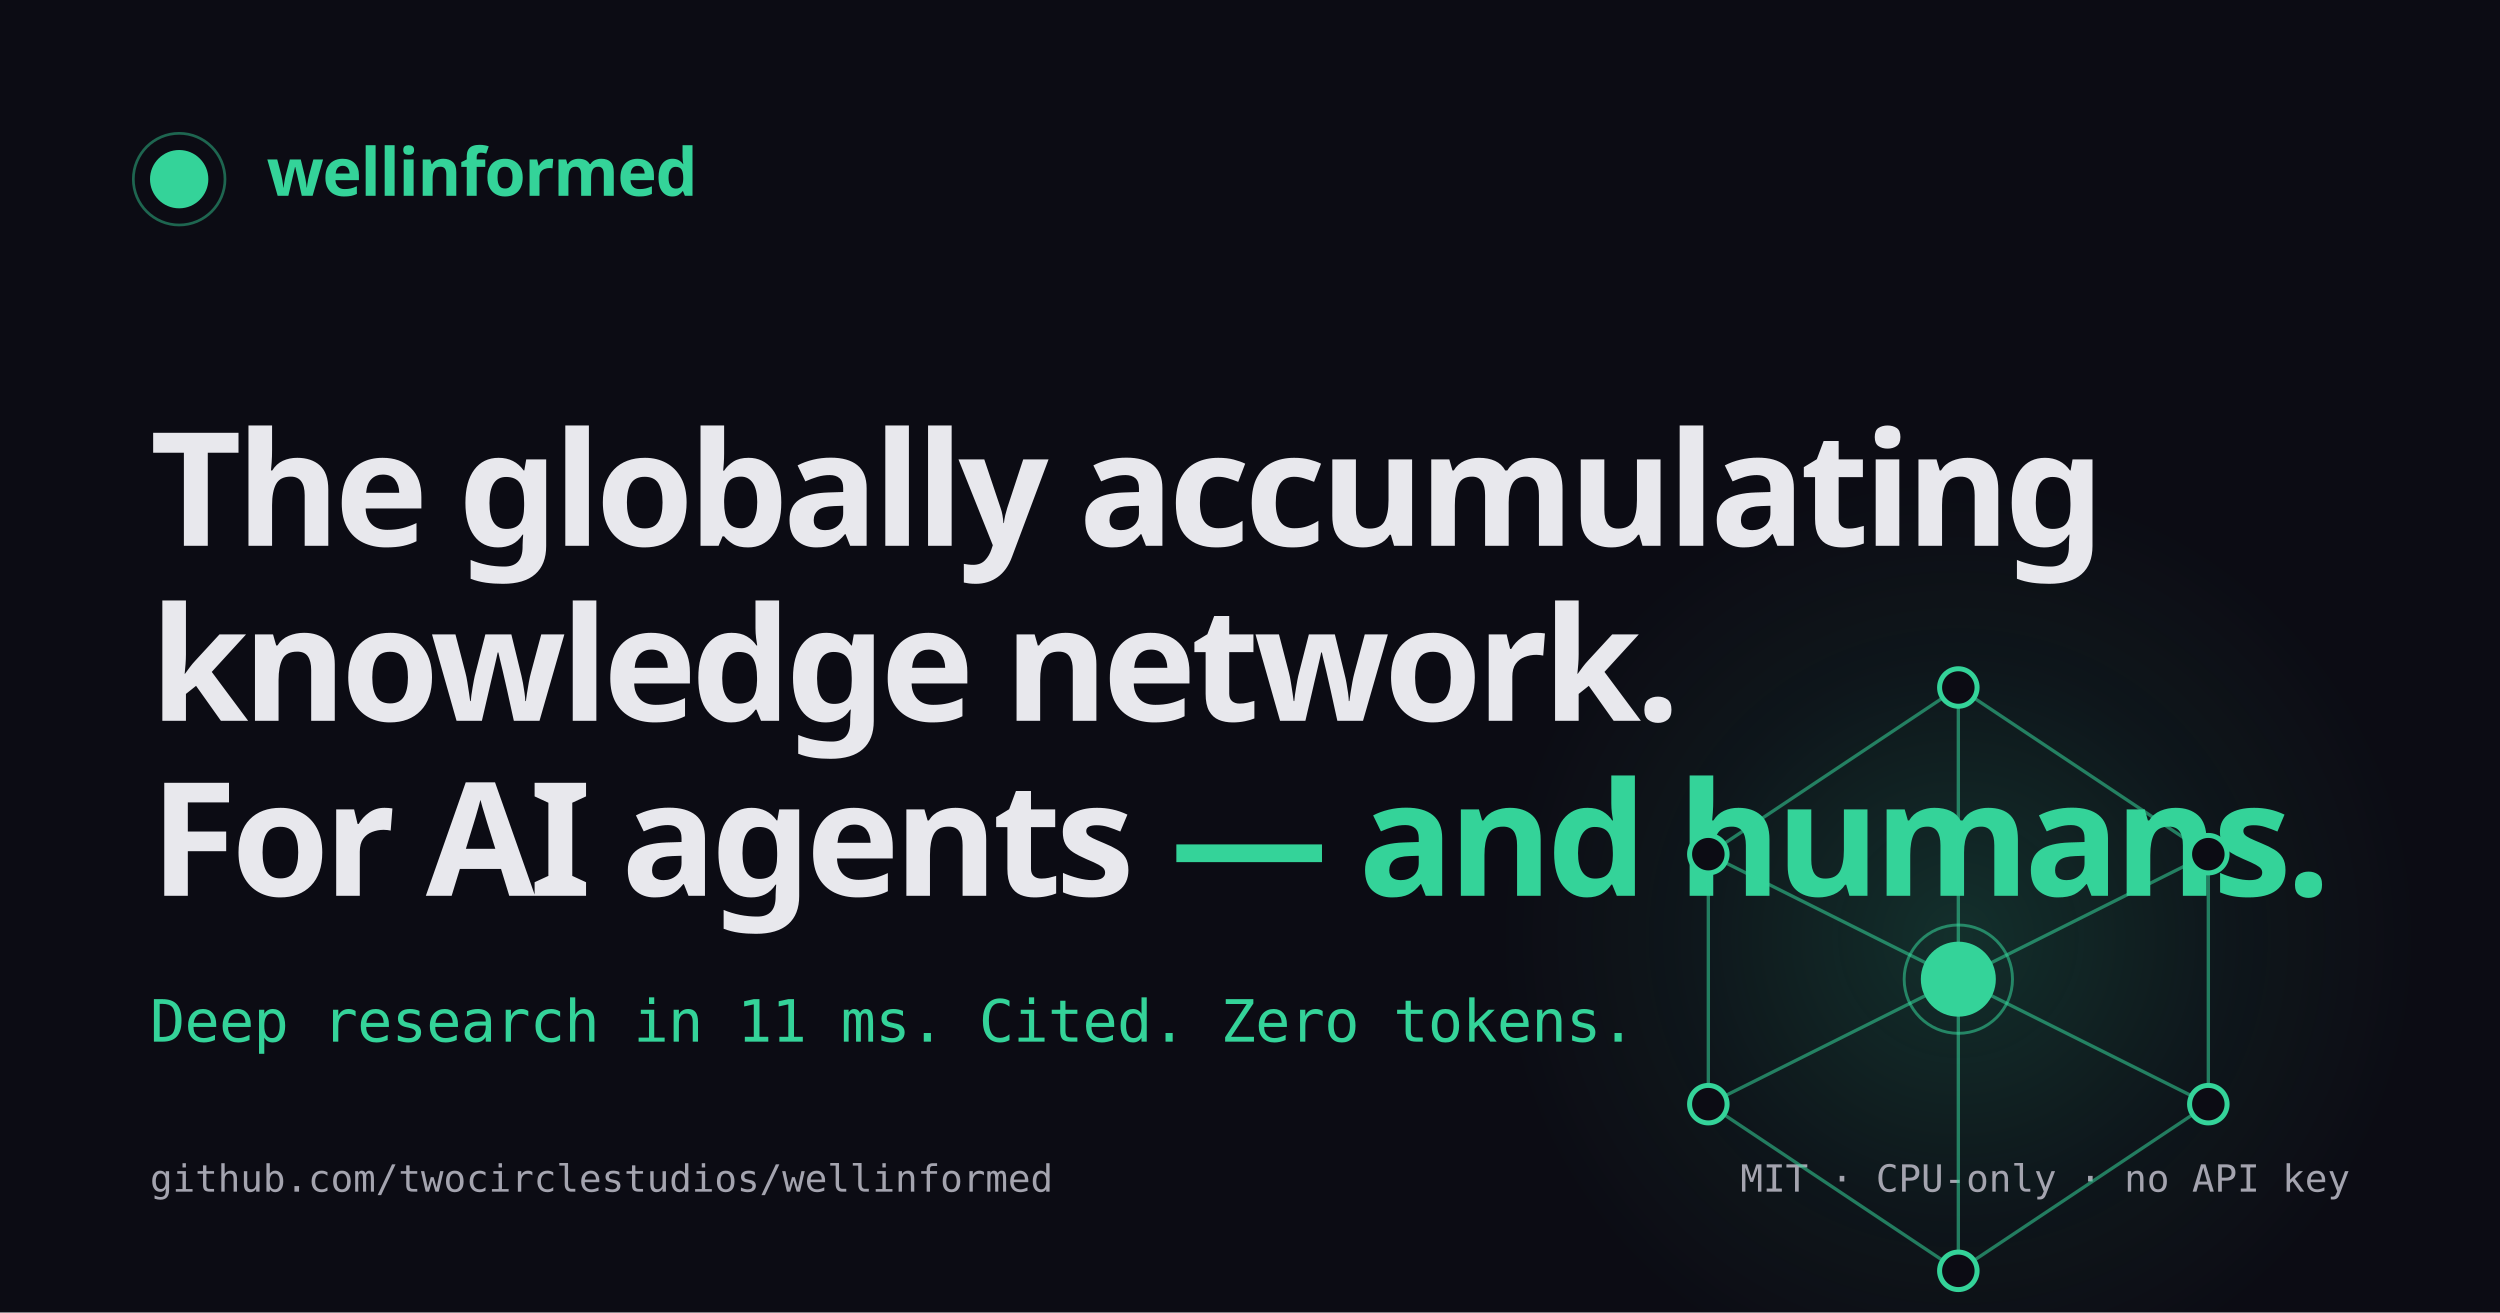
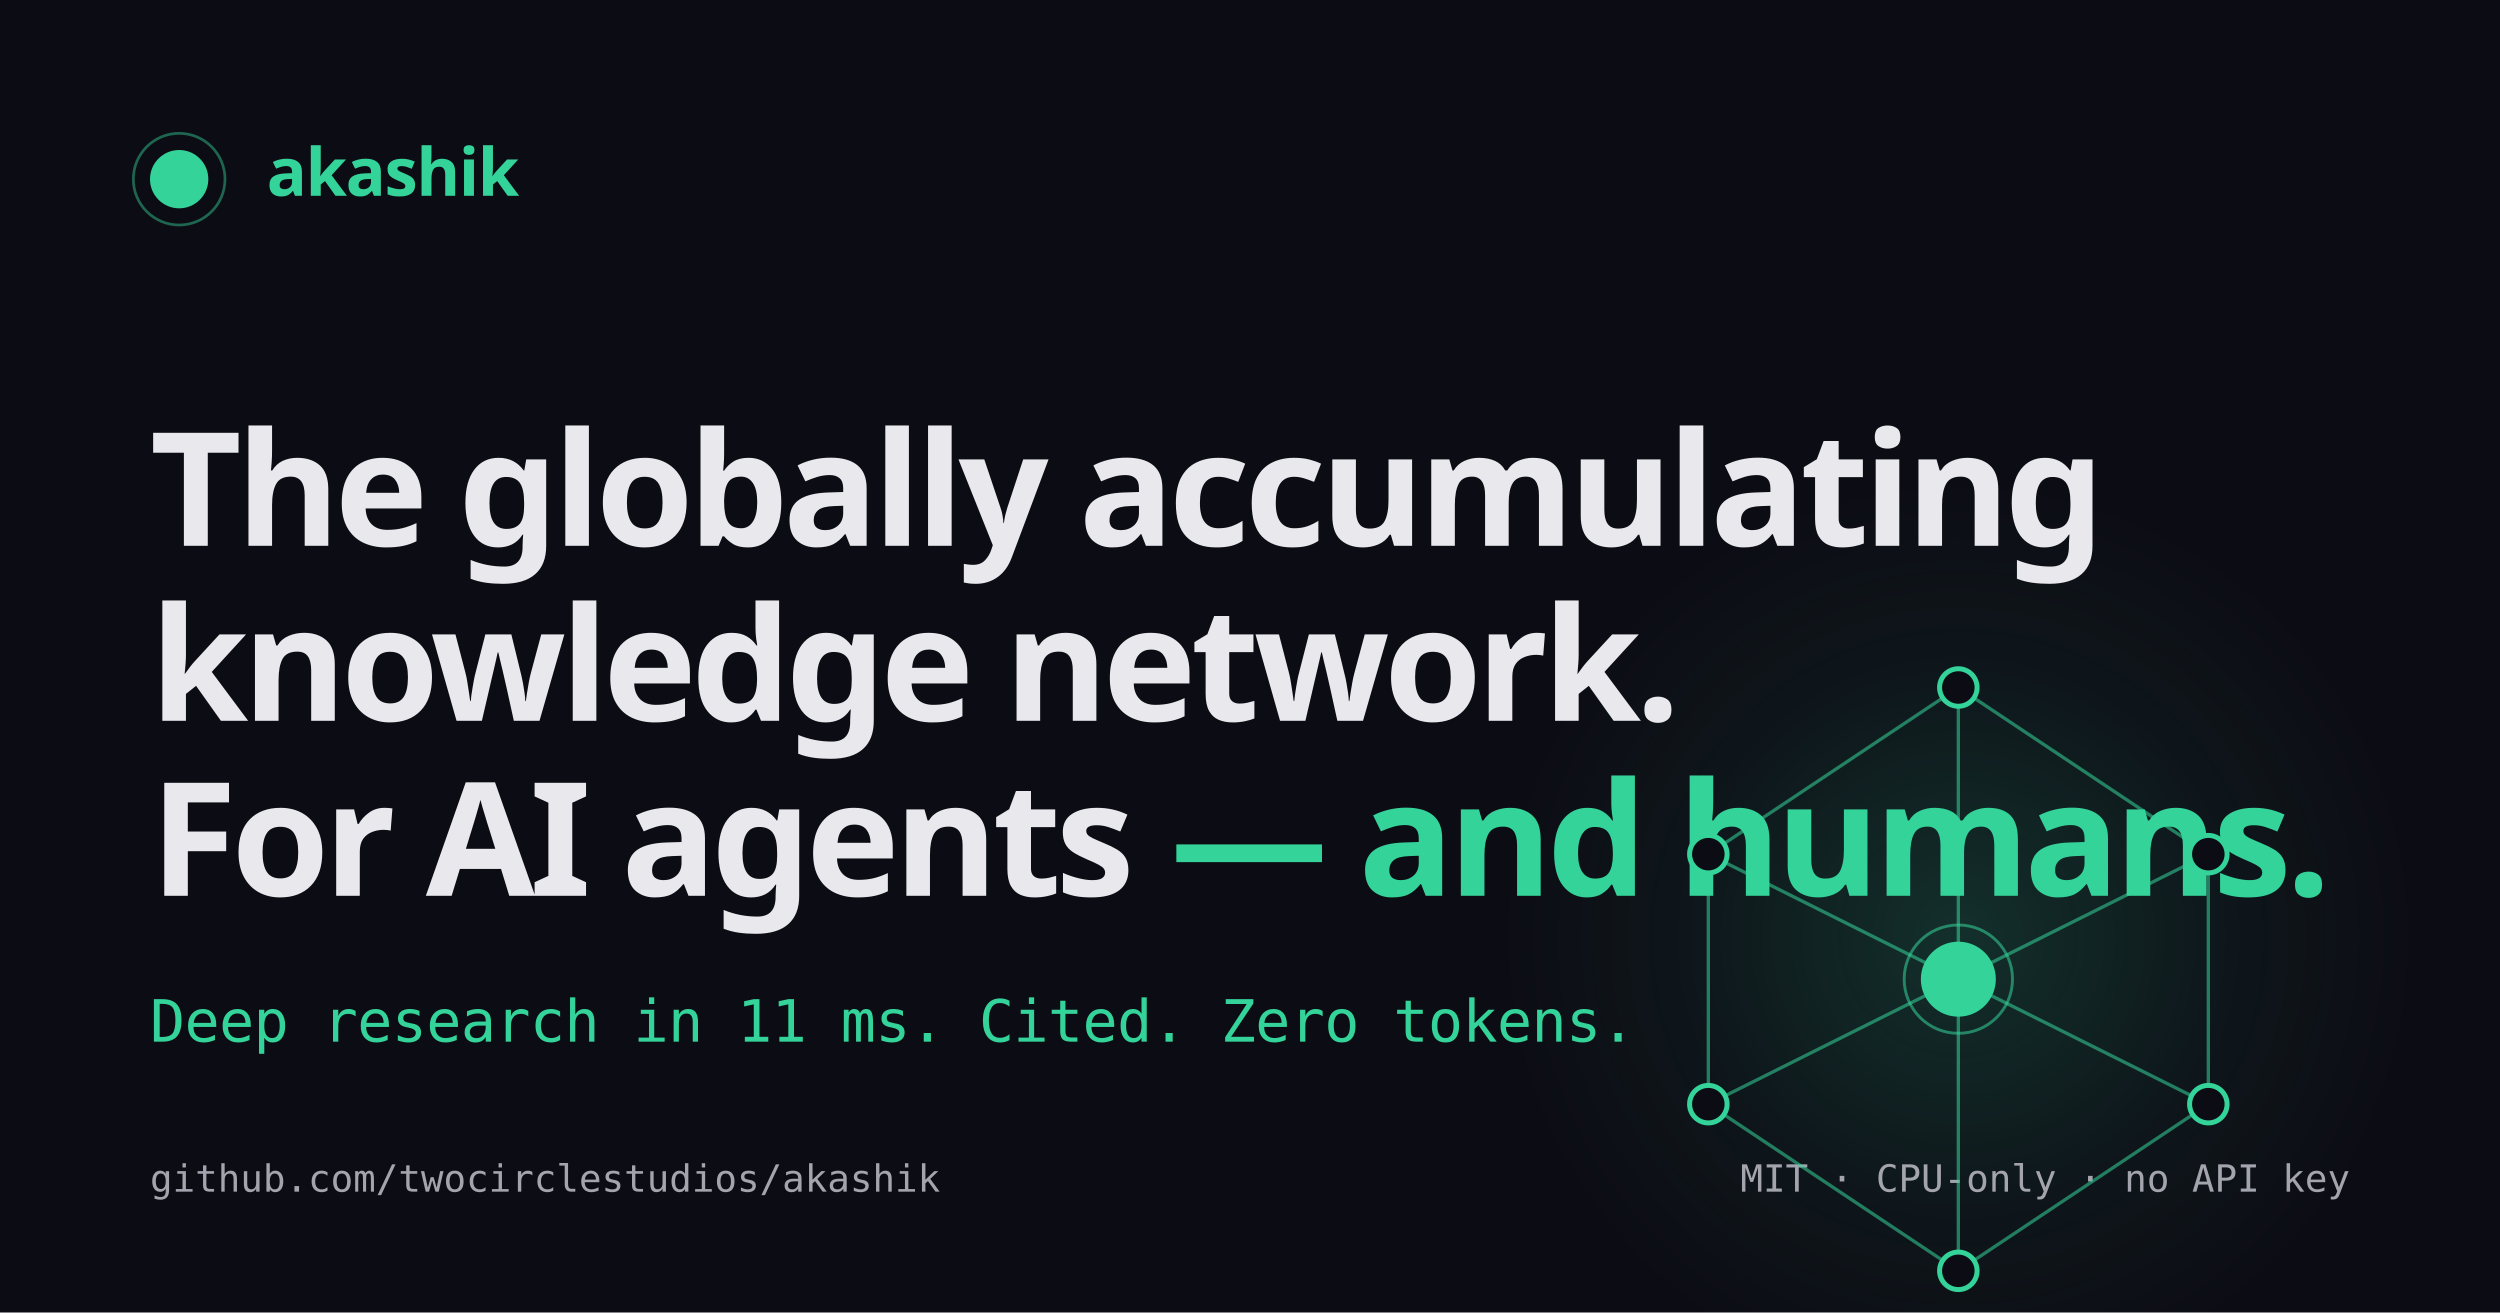
- <svg xmlns="http://www.w3.org/2000/svg" viewBox="0 0 1200 630" width="1200" height="630" role="img" aria-label="wellinformed — The globally accumulating knowledge network. For AI agents and humans.">
+ <svg xmlns="http://www.w3.org/2000/svg" viewBox="0 0 1200 630" width="1200" height="630" role="img" aria-label="akashik — The globally accumulating knowledge network. For AI agents and humans.">
  <defs>
    <style>
      .og-display  { font-family: 'Outfit', system-ui, sans-serif; font-weight: 600; letter-spacing: -0.035em; fill: #e8e8ed; }
      .og-mark     { font-family: 'Outfit', system-ui, sans-serif; font-weight: 700; letter-spacing: -0.02em; fill: #34d399; }
      .og-claim    { font-family: 'JetBrains Mono', monospace; font-weight: 500; fill: #34d399; letter-spacing: -0.01em; }
      .og-meta     { font-family: 'JetBrains Mono', monospace; font-weight: 400; fill: #a4a4af; }
    </style>
    <radialGradient id="meshGlow" cx="50%" cy="50%" r="50%">
      <stop offset="0%" stop-color="#34d399" stop-opacity="0.18" />
      <stop offset="60%" stop-color="#34d399" stop-opacity="0.05" />
      <stop offset="100%" stop-color="#34d399" stop-opacity="0" />
    </radialGradient>
  </defs>
  <rect width="1200" height="630" fill="#0c0c14" />
  <circle cx="940" cy="450" r="220" fill="url(#meshGlow)" />
  <g transform="translate(72, 72)">
    <circle cx="14" cy="14" r="14" fill="#34d399" />
    <circle cx="14" cy="14" r="22" fill="none" stroke="#34d399" stroke-width="1.3" opacity="0.45" />
-     <text x="56" y="22" class="og-mark" font-size="32">wellinformed</text>
+     <text x="56" y="22" class="og-mark" font-size="32">akashik</text>
  </g>
  <text class="og-display" font-size="76" x="72" y="262">The globally accumulating</text>
  <text class="og-display" font-size="76" x="72" y="346">knowledge network.</text>
  <text class="og-display" font-size="76" x="72" y="430">For AI agents <tspan fill="#34d399">— and humans.</tspan>
  </text>
  <text class="og-claim" font-size="28" x="72" y="500">Deep research in 11 ms.  Cited.  Zero tokens.</text>
-   <text class="og-meta" font-size="18" x="72" y="572">github.com/twocirclestudios/wellinformed</text>
+   <text class="og-meta" font-size="18" x="72" y="572">github.com/twocirclestudios/akashik</text>
  <text class="og-meta" font-size="18" x="1128" y="572" text-anchor="end">MIT  ·  CPU-only  ·  no API key</text>
  <g transform="translate(820, 330)" stroke="#34d399" stroke-linecap="round" fill="none">
    <g stroke-width="1.6" opacity="0.55">
      <line x1="120" y1="0" x2="0" y2="80" />
      <line x1="120" y1="0" x2="240" y2="80" />
      <line x1="0" y1="80" x2="0" y2="200" />
      <line x1="240" y1="80" x2="240" y2="200" />
      <line x1="0" y1="200" x2="120" y2="280" />
      <line x1="240" y1="200" x2="120" y2="280" />
      <line x1="120" y1="0" x2="120" y2="280" />
      <line x1="0" y1="80" x2="240" y2="200" />
      <line x1="240" y1="80" x2="0" y2="200" />
    </g>
    <g stroke-width="2.4" fill="#0c0c14">
      <circle cx="120" cy="0" r="9" />
      <circle cx="0" cy="80" r="9" />
      <circle cx="240" cy="80" r="9" />
      <circle cx="0" cy="200" r="9" />
      <circle cx="240" cy="200" r="9" />
      <circle cx="120" cy="280" r="9" />
    </g>
    <circle cx="120" cy="140" r="18" fill="#34d399" stroke="none" />
    <circle cx="120" cy="140" r="26" fill="none" stroke-width="1.4" opacity="0.55" />
  </g>
</svg>
